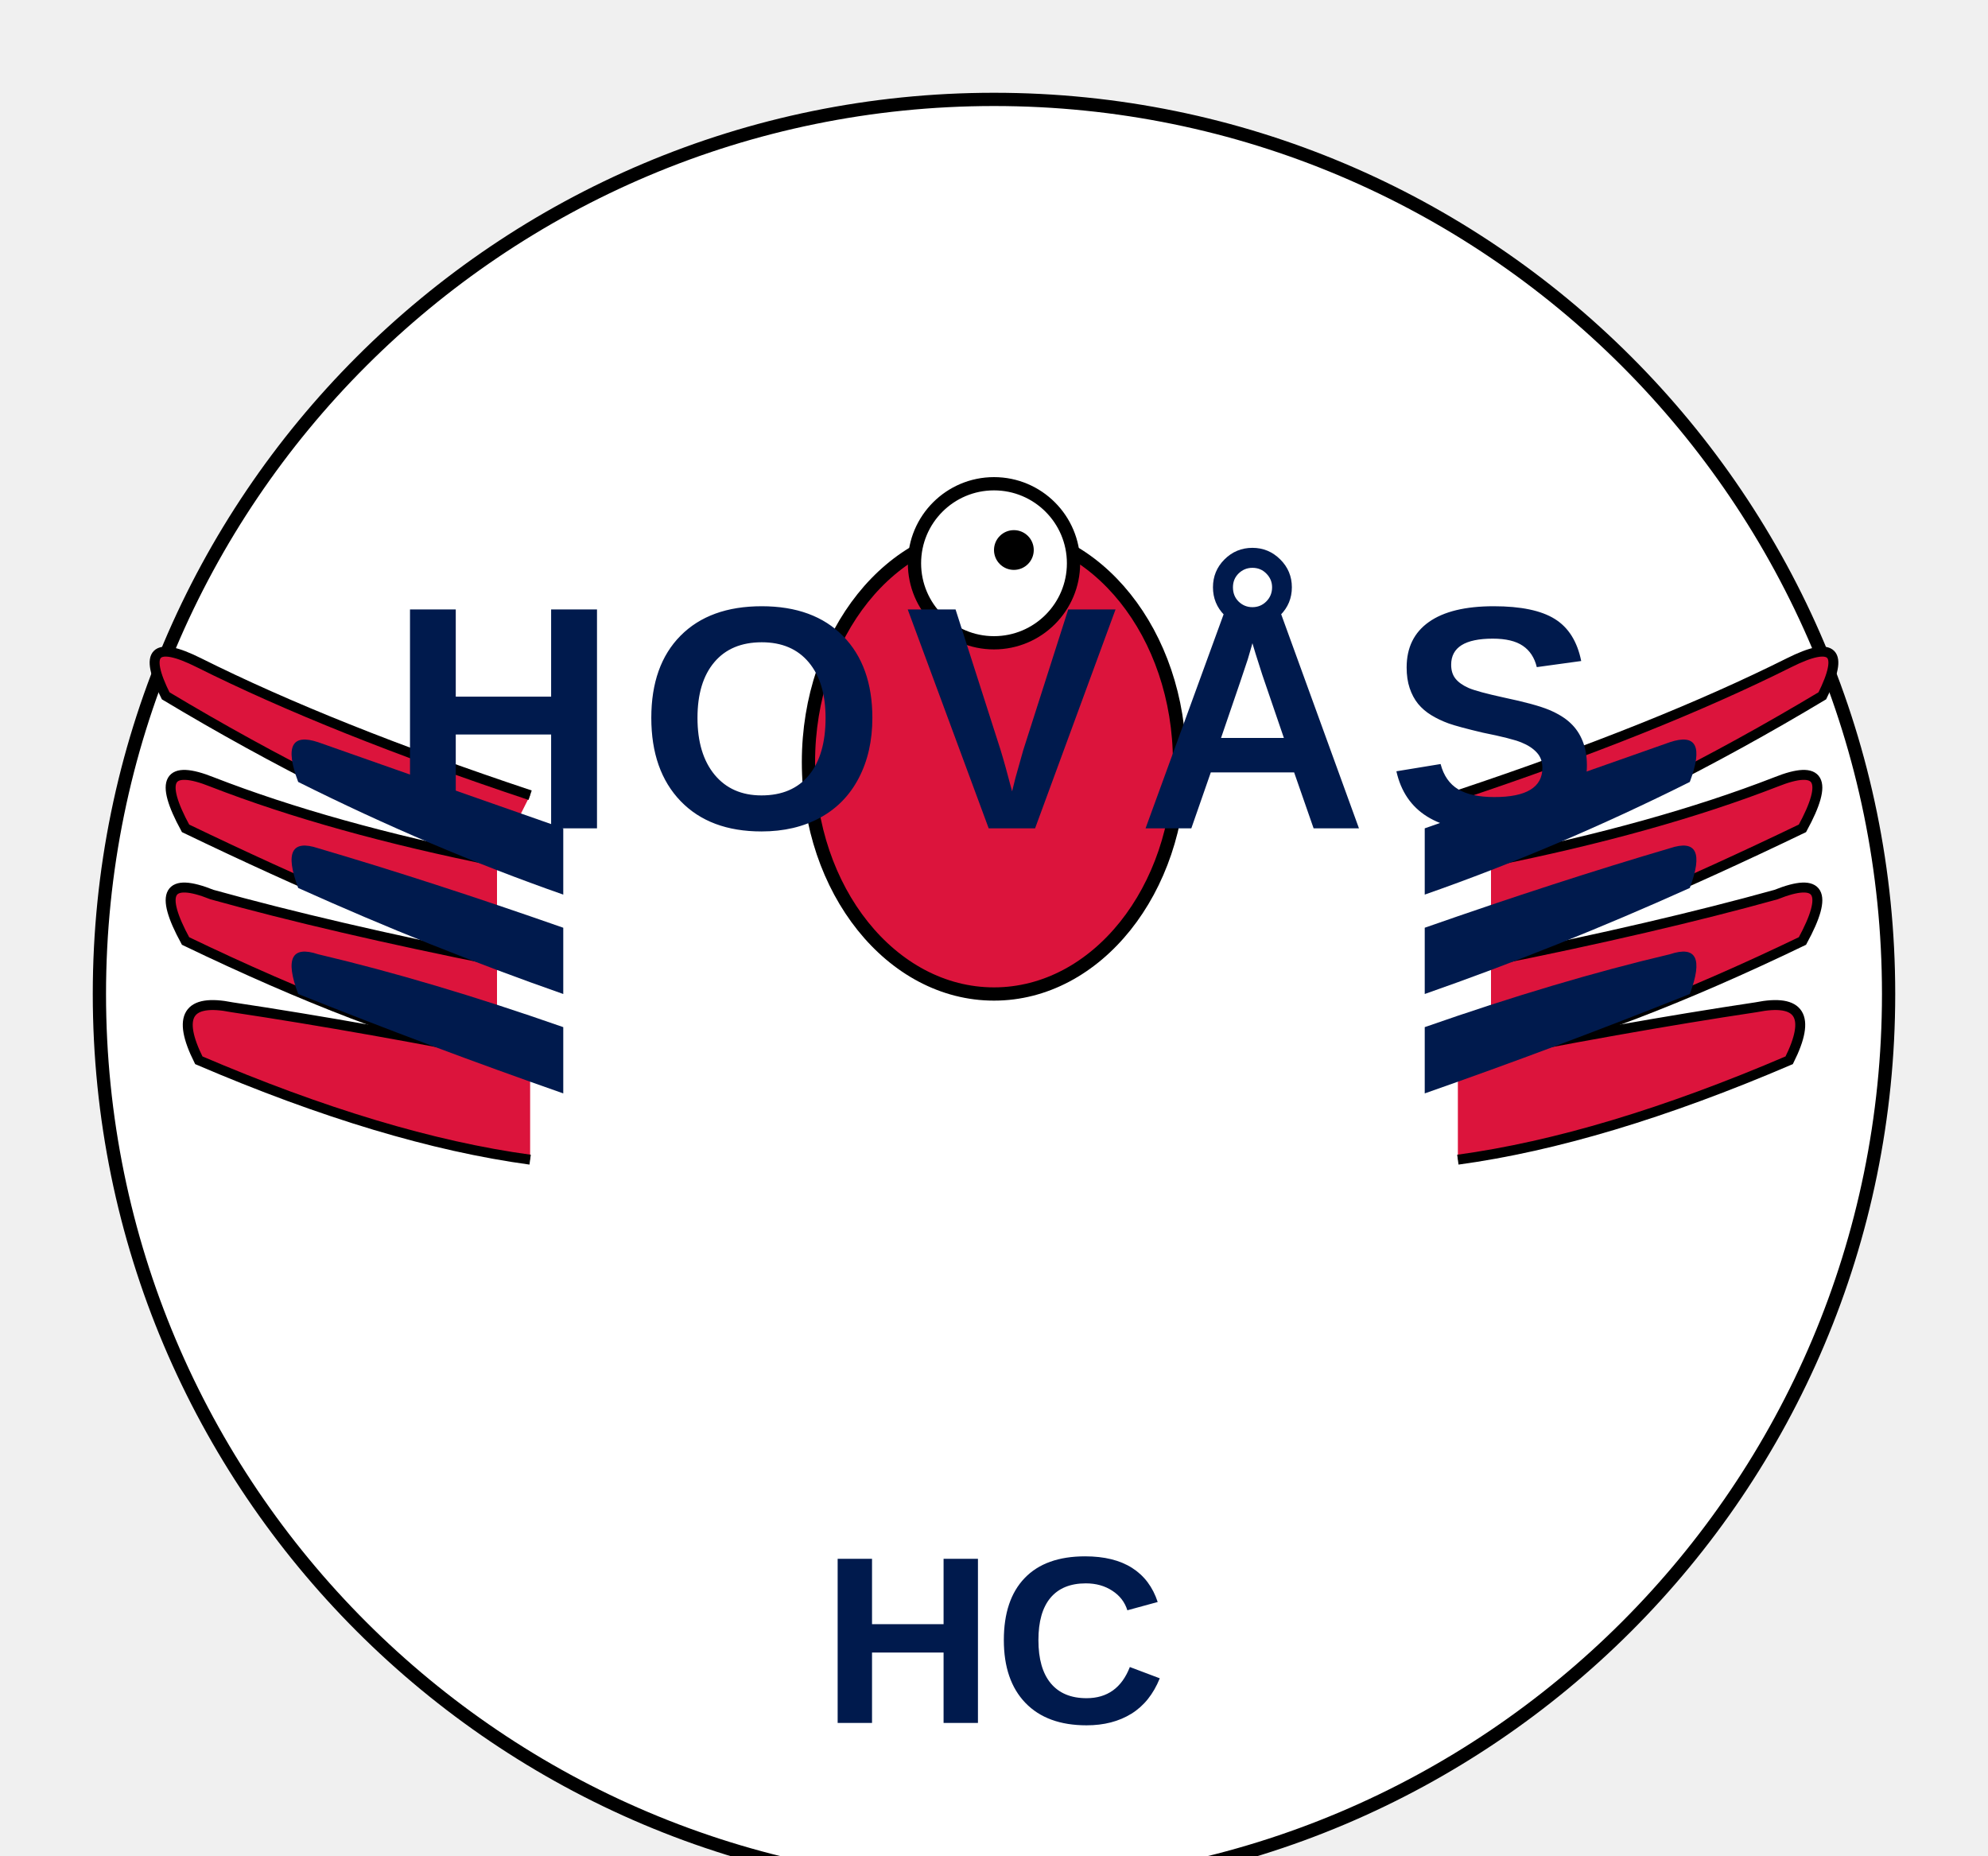
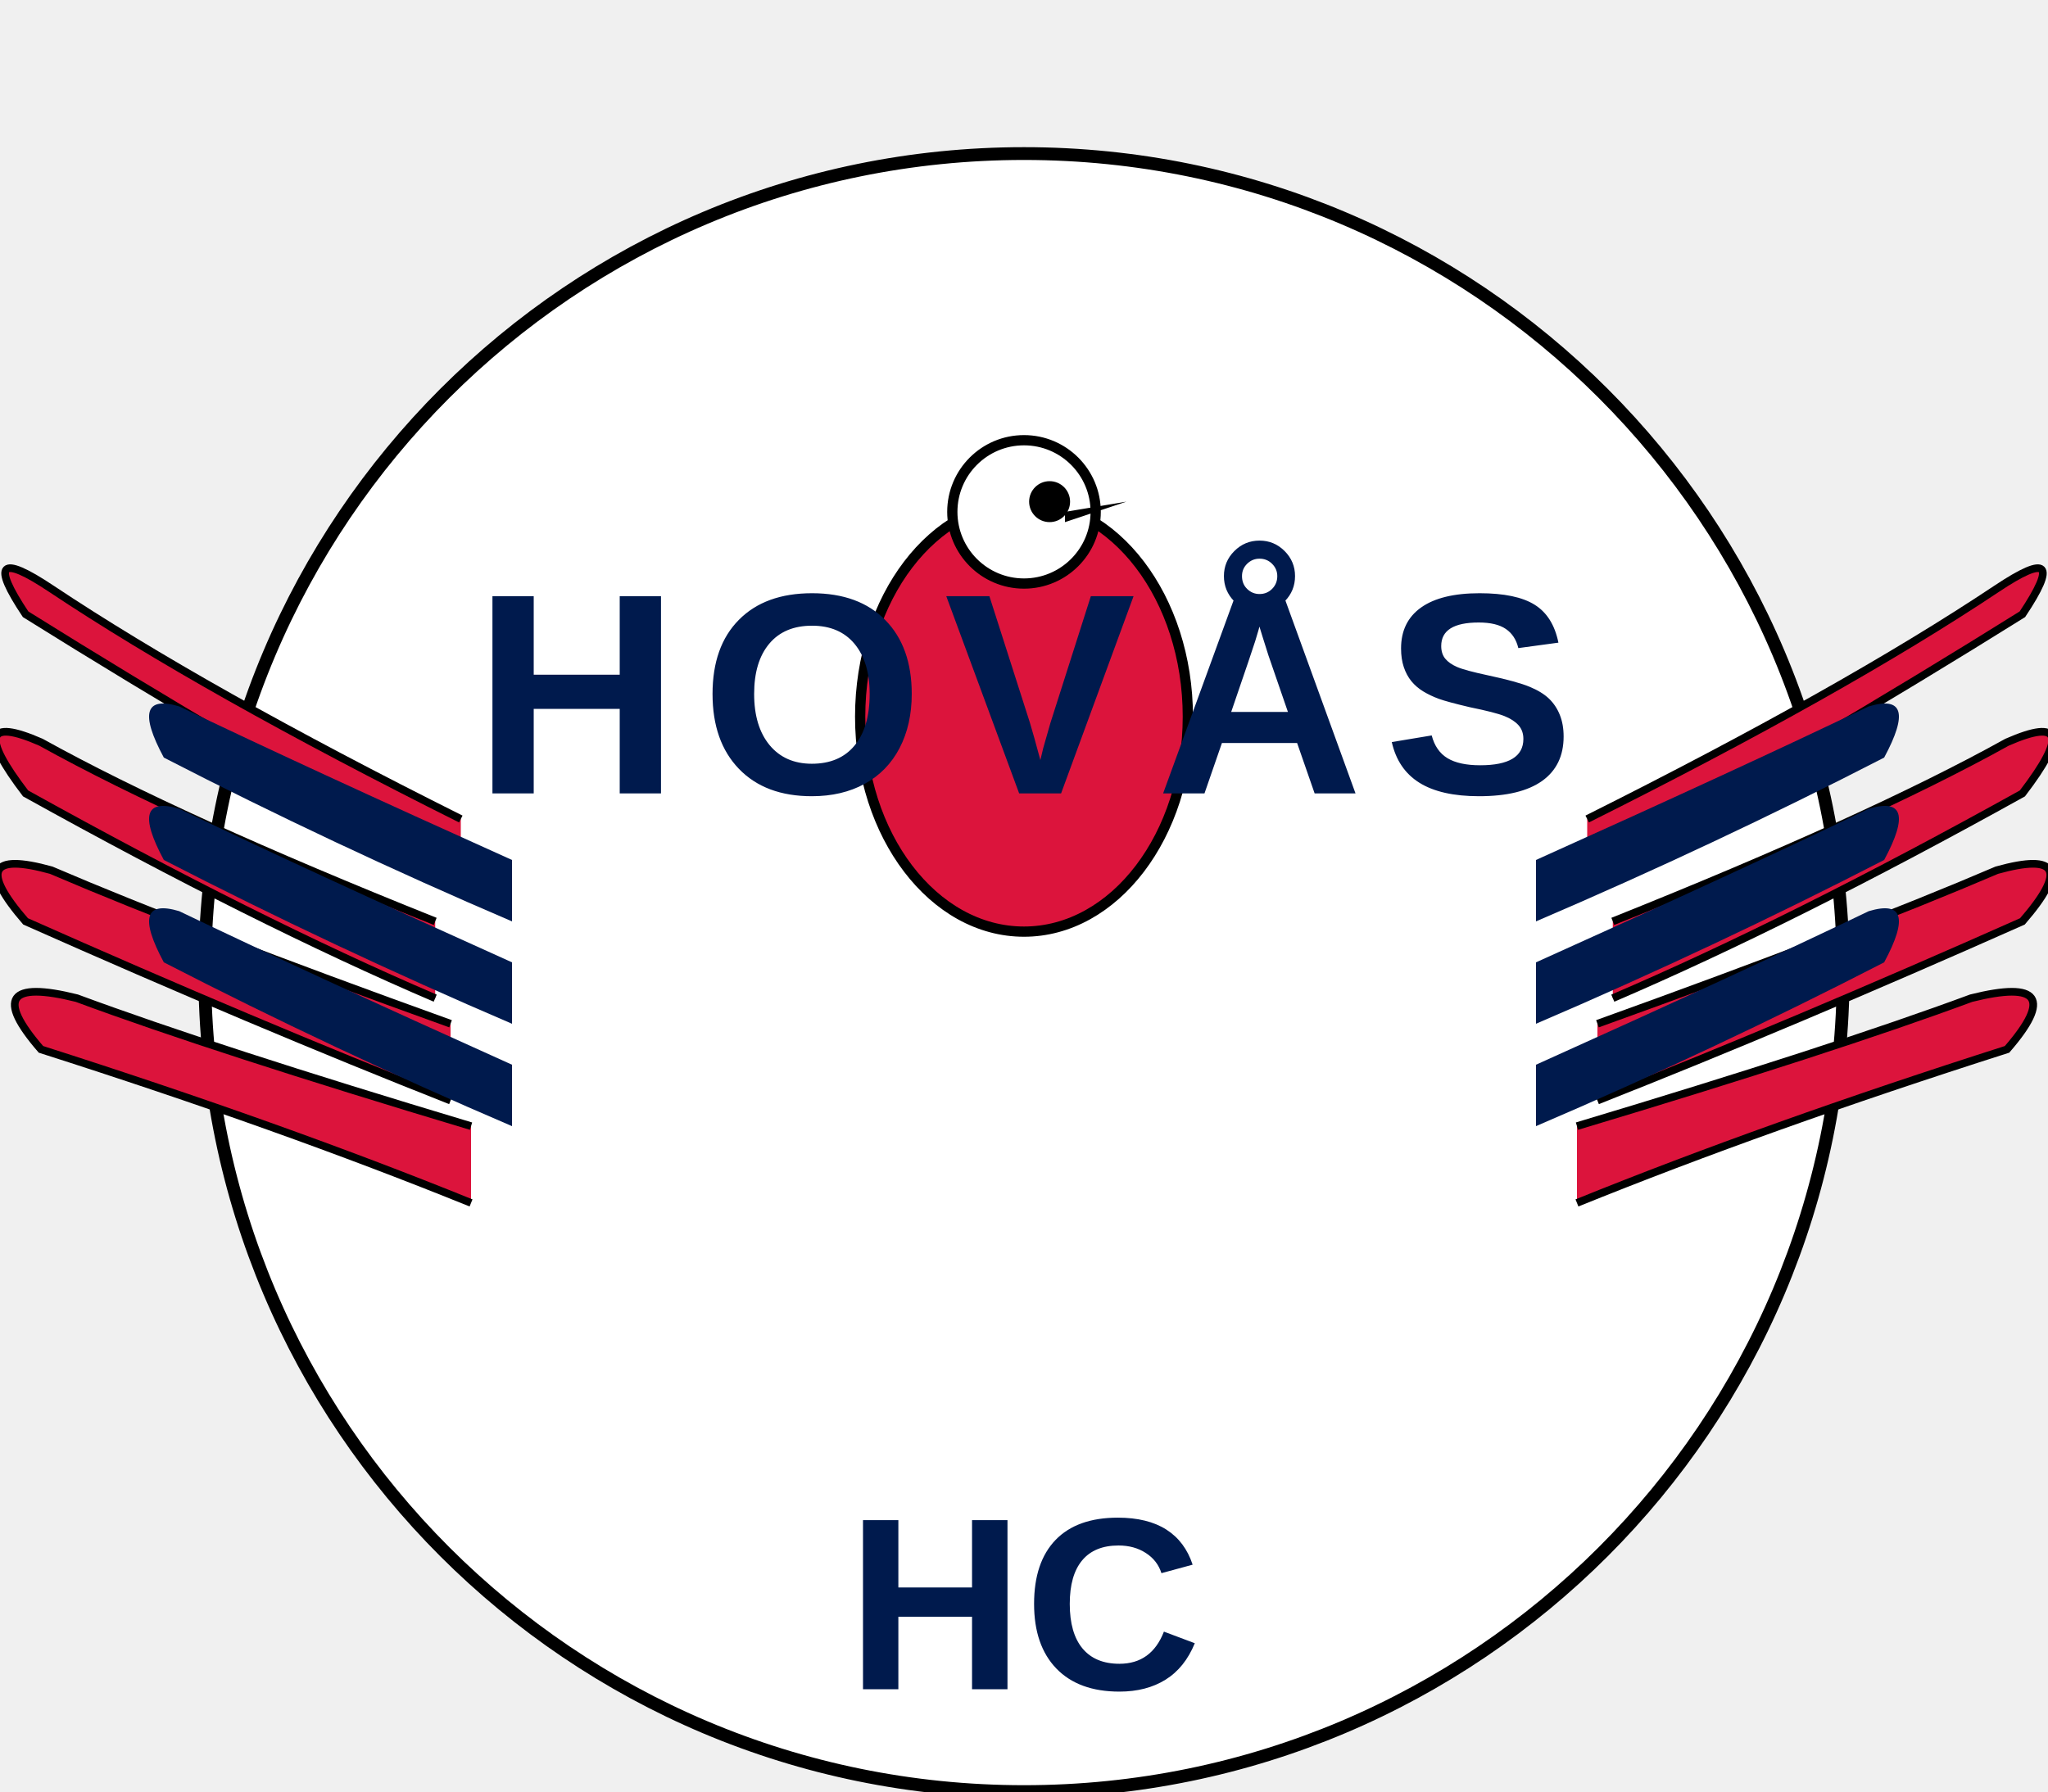
- <svg xmlns="http://www.w3.org/2000/svg" viewBox="0 0 300 280">
+ <svg xmlns="http://www.w3.org/2000/svg" viewBox="0 0 400 350">
  <defs>
    <style>
-       .wing { fill: #dc143c; stroke: #000; stroke-width: 1.5; }
-       .wing-stripe { fill: #001a4d; stroke: none; }
-       .body { fill: #dc143c; stroke: #000; stroke-width: 2; }
-       .head { fill: white; stroke: #000; stroke-width: 2; }
-       .circle { fill: white; stroke: #000; stroke-width: 2; }
-       .text-main { font-family: Arial, sans-serif; font-size: 48px; font-weight: bold; fill: #001a4d; text-anchor: middle; letter-spacing: 3px; }
-       .text-sub { font-family: Arial, sans-serif; font-size: 36px; font-weight: bold; fill: #001a4d; text-anchor: middle; }
+       .wing-red { fill: #DC143C; stroke: #000; stroke-width: 1.5; }
+       .wing-blue { fill: #001A4D; stroke: none; }
+       .body-red { fill: #DC143C; stroke: #000; stroke-width: 2; }
+       .head-white { fill: white; stroke: #000; stroke-width: 2; }
+       .circle { fill: white; stroke: #000; stroke-width: 2.5; }
+       .text-hovaa { font-family: Arial, sans-serif; font-size: 56px; font-weight: bold; fill: #001A4D; text-anchor: middle; letter-spacing: 4px; }
+       .text-hc { font-family: Arial, sans-serif; font-size: 48px; font-weight: bold; fill: #001A4D; text-anchor: middle; }
    </style>
  </defs>
-   <circle cx="150" cy="150" r="135" class="circle" />
-   <path d="M 80 120 Q 50 110 30 100 Q 20 95 25 105 Q 50 120 75 130" class="wing" />
-   <path d="M 75 130 Q 50 125 32 118 Q 22 114 28 125 Q 55 138 75 145" class="wing" />
-   <path d="M 75 145 Q 50 140 32 135 Q 22 131 28 142 Q 55 155 75 160" class="wing" />
-   <path d="M 80 160 Q 55 155 35 152 Q 25 150 30 160 Q 58 172 80 175" class="wing" />
-   <path d="M 85 125 Q 65 118 48 112 Q 42 110 45 118 Q 65 128 85 135" class="wing-stripe" />
-   <path d="M 85 140 Q 65 133 48 128 Q 42 126 45 134 Q 65 143 85 150" class="wing-stripe" />
-   <path d="M 85 155 Q 65 148 48 144 Q 42 142 45 150 Q 65 158 85 165" class="wing-stripe" />
-   <path d="M 220 120 Q 250 110 270 100 Q 280 95 275 105 Q 250 120 225 130" class="wing" />
-   <path d="M 225 130 Q 250 125 268 118 Q 278 114 272 125 Q 245 138 225 145" class="wing" />
-   <path d="M 225 145 Q 250 140 268 135 Q 278 131 272 142 Q 245 155 225 160" class="wing" />
-   <path d="M 220 160 Q 245 155 265 152 Q 275 150 270 160 Q 242 172 220 175" class="wing" />
-   <path d="M 215 125 Q 235 118 252 112 Q 258 110 255 118 Q 235 128 215 135" class="wing-stripe" />
-   <path d="M 215 140 Q 235 133 252 128 Q 258 126 255 134 Q 235 143 215 150" class="wing-stripe" />
-   <path d="M 215 155 Q 235 148 252 144 Q 258 142 255 150 Q 235 158 215 165" class="wing-stripe" />
-   <ellipse cx="150" cy="115" rx="28" ry="35" class="body" />
-   <circle cx="150" cy="85" r="12" class="head" />
-   <circle cx="153" cy="83" r="3" fill="#000" />
-   <text x="150" y="125" class="text-main">HOVÅS</text>
-   <text x="150" y="260" class="text-sub">HC</text>
+   <circle cx="200" cy="190" r="160" class="circle" />
+   <path d="M 90 160 Q 40 135 10 115 Q -5 105 5 120 Q 45 145 90 170" class="wing-red" />
+   <path d="M 85 180 Q 35 160 8 145 Q -8 138 5 155 Q 50 180 85 195" class="wing-red" />
+   <path d="M 88 200 Q 38 182 10 170 Q -8 165 5 180 Q 50 200 88 215" class="wing-red" />
+   <path d="M 92 220 Q 42 205 15 195 Q -5 190 8 205 Q 55 220 92 235" class="wing-red" />
+   <path d="M 100 168 Q 60 150 35 138 Q 25 135 32 148 Q 65 165 100 180" class="wing-blue" />
+   <path d="M 100 188 Q 60 170 35 158 Q 25 155 32 168 Q 65 185 100 200" class="wing-blue" />
+   <path d="M 100 208 Q 60 190 35 178 Q 25 175 32 188 Q 65 205 100 220" class="wing-blue" />
+   <path d="M 310 160 Q 360 135 390 115 Q 405 105 395 120 Q 355 145 310 170" class="wing-red" />
+   <path d="M 315 180 Q 365 160 392 145 Q 408 138 395 155 Q 350 180 315 195" class="wing-red" />
+   <path d="M 312 200 Q 362 182 390 170 Q 408 165 395 180 Q 350 200 312 215" class="wing-red" />
+   <path d="M 308 220 Q 358 205 385 195 Q 405 190 392 205 Q 345 220 308 235" class="wing-red" />
+   <path d="M 300 168 Q 340 150 365 138 Q 375 135 368 148 Q 335 165 300 180" class="wing-blue" />
+   <path d="M 300 188 Q 340 170 365 158 Q 375 155 368 168 Q 335 185 300 200" class="wing-blue" />
+   <path d="M 300 208 Q 340 190 365 178 Q 375 175 368 188 Q 335 205 300 220" class="wing-blue" />
+   <ellipse cx="200" cy="140" rx="32" ry="42" class="body-red" />
+   <circle cx="200" cy="100" r="14" class="head-white" />
+   <circle cx="205" cy="98" r="4" fill="#000" />
+   <path d="M 208 100 L 220 98 L 208 102 Z" fill="#000" />
+   <text x="200" y="155" class="text-hovaa">HOVÅS</text>
+   <text x="200" y="330" class="text-hc">HC</text>
</svg>
